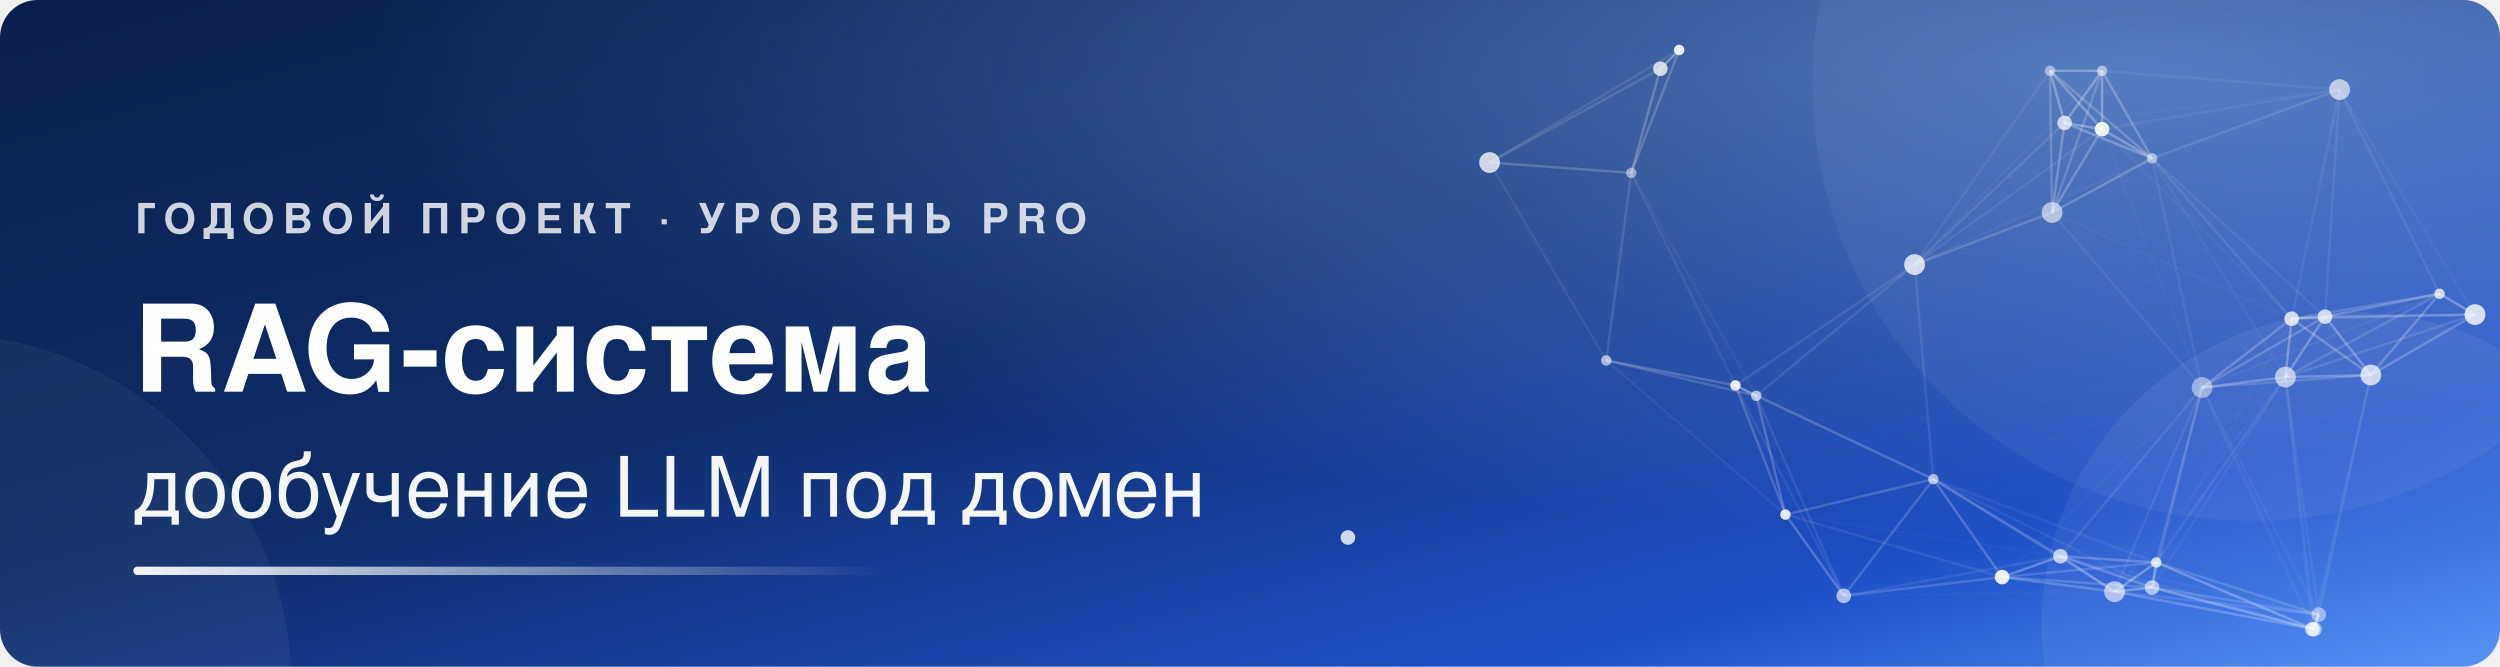
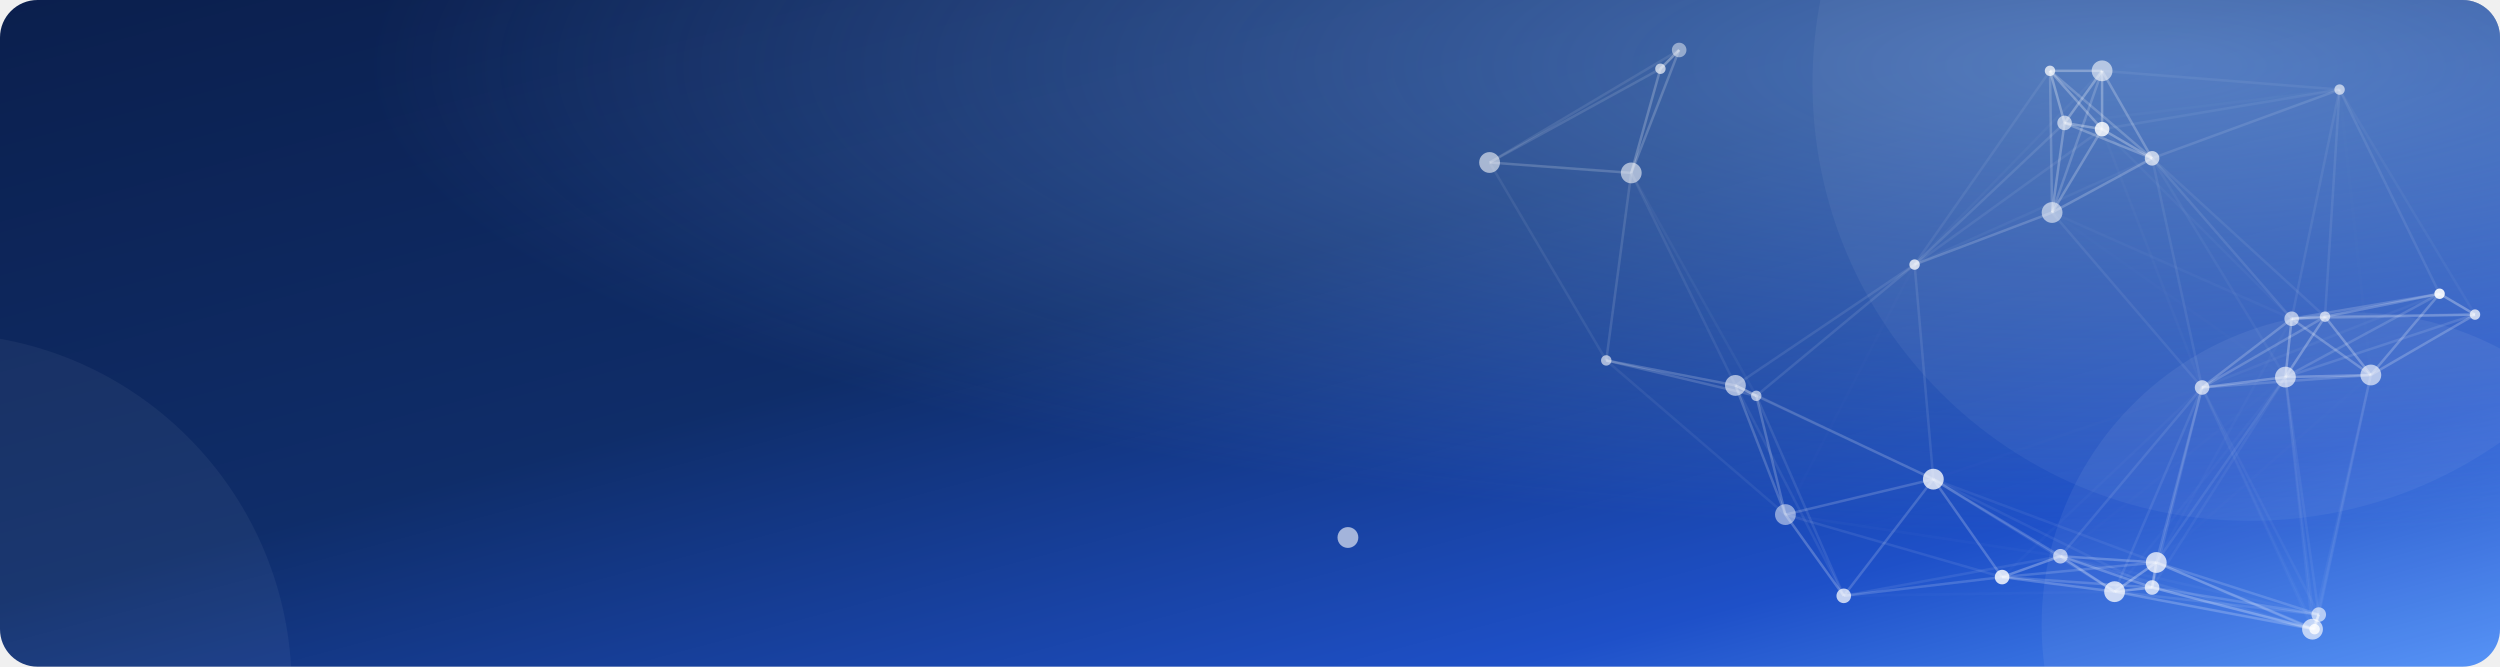
<svg xmlns="http://www.w3.org/2000/svg" width="1200" height="320" viewBox="0 0 1200 320" role="img" aria-label="RAG-система / дообучение LLM под домен">
+   <style>
+ .tw{animation:tw 4s ease-in-out infinite}
+ @keyframes tw{0%,100%{opacity:.35}50%{opacity:1}}
+ .glow{animation:glow 9s ease-in-out infinite alternate}
+ @keyframes glow{from{opacity:.55}to{opacity:1}}
+ .f1{animation:f1 12s ease-in-out infinite alternate}
+ .f2{animation:f2 15s ease-in-out infinite alternate}
+ .f3{animation:f3 18s ease-in-out infinite alternate}
+ @keyframes f1{from{transform:translate(0,0)}to{transform:translate(-26px,18px)}}
+ @keyframes f2{from{transform:translate(0,0)}to{transform:translate(22px,-16px)}}
+ @keyframes f3{from{transform:translate(0,0)}to{transform:translate(18px,-14px)}}
+ .in{opacity:0;animation:in .9s ease-out forwards}
+ @keyframes in{from{opacity:0;transform:translateY(14px)}to{opacity:1;transform:translateY(0)}}
+ .grow{transform-origin:64px 274px;transform:scaleX(0);animation:grow 1.1s .8s cubic-bezier(.2,.8,.2,1) forwards}
+ @keyframes grow{to{transform:scaleX(1)}}
+ @media (prefers-reduced-motion: reduce){*{animation:none!important}}
+ </style>
  <defs>
    <linearGradient id="bg" x1="0" y1="0" x2="1" y2="1">
      <stop offset="0" stop-color="#0B1F4D" />
      <stop offset="0.45" stop-color="#0F2D69" />
      <stop offset="0.8" stop-color="#1E50C8" />
      <stop offset="1" stop-color="#4C8DF6" />
    </linearGradient>
    <radialGradient id="glow" cx="0.85" cy="0.1" r="0.7">
      <stop offset="0" stop-color="#7FB2FF" stop-opacity="0.55" />
      <stop offset="1" stop-color="#7FB2FF" stop-opacity="0" />
    </radialGradient>
    <linearGradient id="line" x1="0" x2="1">
      <stop offset="0" stop-color="#fff" stop-opacity="0.95" />
      <stop offset="1" stop-color="#fff" stop-opacity="0" />
    </linearGradient>
+     <linearGradient id="shine" x1="0" x2="1">
+       <stop offset="0" stop-color="#fff" stop-opacity="0" />
+       <stop offset=".5" stop-color="#fff" stop-opacity=".9" />
+       <stop offset="1" stop-color="#fff" stop-opacity="0" />
+     </linearGradient>
    <clipPath id="c">
      <rect width="1200" height="320" rx="18" />
+     </clipPath>
+     <clipPath id="u">
+       <rect x="64" y="272" width="360" height="4" rx="2" />
    </clipPath>
  </defs>
  <g clip-path="url(#c)">
    <rect width="1200" height="320" fill="url(#bg)" />
-     <rect width="1200" height="320" fill="url(#glow)" />
-     <circle cx="1080" cy="40" r="210" fill="#fff" fill-opacity="0.05" />
-     <circle cx="1130" cy="300" r="150" fill="#fff" fill-opacity="0.06" />
-     <circle cx="-30" cy="330" r="170" fill="#fff" fill-opacity="0.05" />
+     <rect class="glow" width="1200" height="320" fill="url(#glow)" />
+     <circle class="f1" cx="1080" cy="40" r="210" fill="#fff" fill-opacity="0.05" />
+     <circle class="f2" cx="1130" cy="300" r="150" fill="#fff" fill-opacity="0.06" />
+     <circle class="f3" cx="-30" cy="330" r="170" fill="#fff" fill-opacity="0.05" />
    <line x1="771" y1="173" x2="843" y2="190" stroke="#fff" stroke-opacity="0.16" stroke-width="1.2" />
    <line x1="771" y1="173" x2="783" y2="83" stroke="#fff" stroke-opacity="0.12" stroke-width="1.2" />
    <line x1="771" y1="173" x2="857" y2="247" stroke="#fff" stroke-opacity="0.06" stroke-width="1.2" />
    <line x1="771" y1="173" x2="715" y2="78" stroke="#fff" stroke-opacity="0.07" stroke-width="1.2" />
    <line x1="771" y1="173" x2="833" y2="185" stroke="#fff" stroke-opacity="0.19" stroke-width="1.2" />
    <line x1="843" y1="190" x2="783" y2="83" stroke="#fff" stroke-opacity="0.04" stroke-width="1.2" />
    <line x1="843" y1="190" x2="928" y2="230" stroke="#fff" stroke-opacity="0.12" stroke-width="1.2" />
    <line x1="843" y1="190" x2="857" y2="247" stroke="#fff" stroke-opacity="0.20" stroke-width="1.2" />
    <line x1="843" y1="190" x2="885" y2="286" stroke="#fff" stroke-opacity="0.09" stroke-width="1.2" />
    <line x1="843" y1="190" x2="919" y2="127" stroke="#fff" stroke-opacity="0.10" stroke-width="1.2" />
    <line x1="843" y1="190" x2="833" y2="185" stroke="#fff" stroke-opacity="0.32" stroke-width="1.2" />
    <line x1="984" y1="34" x2="991" y2="59" stroke="#fff" stroke-opacity="0.29" stroke-width="1.2" />
    <line x1="984" y1="34" x2="1009" y2="34" stroke="#fff" stroke-opacity="0.29" stroke-width="1.2" />
    <line x1="984" y1="34" x2="1123" y2="43" stroke="#fff" stroke-opacity="0.00" stroke-width="1.2" />
    <line x1="984" y1="34" x2="985" y2="102" stroke="#fff" stroke-opacity="0.18" stroke-width="1.2" />
    <line x1="984" y1="34" x2="919" y2="127" stroke="#fff" stroke-opacity="0.07" stroke-width="1.2" />
    <line x1="984" y1="34" x2="1009" y2="62" stroke="#fff" stroke-opacity="0.26" stroke-width="1.2" />
    <line x1="984" y1="34" x2="1033" y2="76" stroke="#fff" stroke-opacity="0.19" stroke-width="1.2" />
    <line x1="783" y1="83" x2="806" y2="24" stroke="#fff" stroke-opacity="0.19" stroke-width="1.2" />
    <line x1="783" y1="83" x2="715" y2="78" stroke="#fff" stroke-opacity="0.18" stroke-width="1.2" />
    <line x1="783" y1="83" x2="833" y2="185" stroke="#fff" stroke-opacity="0.07" stroke-width="1.2" />
    <line x1="783" y1="83" x2="797" y2="33" stroke="#fff" stroke-opacity="0.22" stroke-width="1.2" />
    <line x1="1188" y1="151" x2="1100" y2="153" stroke="#fff" stroke-opacity="0.13" stroke-width="1.2" />
    <line x1="1188" y1="151" x2="1057" y2="186" stroke="#fff" stroke-opacity="0.01" stroke-width="1.2" />
    <line x1="1188" y1="151" x2="1116" y2="152" stroke="#fff" stroke-opacity="0.17" stroke-width="1.2" />
    <line x1="1188" y1="151" x2="1123" y2="43" stroke="#fff" stroke-opacity="0.04" stroke-width="1.2" />
    <line x1="1188" y1="151" x2="1171" y2="141" stroke="#fff" stroke-opacity="0.30" stroke-width="1.2" />
    <line x1="1188" y1="151" x2="1138" y2="180" stroke="#fff" stroke-opacity="0.21" stroke-width="1.2" />
    <line x1="1188" y1="151" x2="1097" y2="181" stroke="#fff" stroke-opacity="0.11" stroke-width="1.2" />
    <line x1="1100" y1="153" x2="1057" y2="186" stroke="#fff" stroke-opacity="0.21" stroke-width="1.2" />
    <line x1="1100" y1="153" x2="1116" y2="152" stroke="#fff" stroke-opacity="0.31" stroke-width="1.2" />
    <line x1="1100" y1="153" x2="1035" y2="270" stroke="#fff" stroke-opacity="0.02" stroke-width="1.2" />
    <line x1="1100" y1="153" x2="1123" y2="43" stroke="#fff" stroke-opacity="0.07" stroke-width="1.2" />
    <line x1="1100" y1="153" x2="1171" y2="141" stroke="#fff" stroke-opacity="0.17" stroke-width="1.2" />
    <line x1="1100" y1="153" x2="985" y2="102" stroke="#fff" stroke-opacity="0.03" stroke-width="1.2" />
    <line x1="1100" y1="153" x2="1009" y2="62" stroke="#fff" stroke-opacity="0.03" stroke-width="1.2" />
    <line x1="1100" y1="153" x2="1138" y2="180" stroke="#fff" stroke-opacity="0.23" stroke-width="1.2" />
    <line x1="1100" y1="153" x2="1033" y2="76" stroke="#fff" stroke-opacity="0.09" stroke-width="1.2" />
    <line x1="1100" y1="153" x2="1097" y2="181" stroke="#fff" stroke-opacity="0.28" stroke-width="1.2" />
    <line x1="991" y1="59" x2="1009" y2="34" stroke="#fff" stroke-opacity="0.27" stroke-width="1.2" />
    <line x1="991" y1="59" x2="1123" y2="43" stroke="#fff" stroke-opacity="0.02" stroke-width="1.2" />
    <line x1="991" y1="59" x2="985" y2="102" stroke="#fff" stroke-opacity="0.24" stroke-width="1.2" />
    <line x1="991" y1="59" x2="919" y2="127" stroke="#fff" stroke-opacity="0.10" stroke-width="1.2" />
    <line x1="991" y1="59" x2="1009" y2="62" stroke="#fff" stroke-opacity="0.30" stroke-width="1.2" />
    <line x1="991" y1="59" x2="1033" y2="76" stroke="#fff" stroke-opacity="0.24" stroke-width="1.2" />
    <line x1="989" y1="267" x2="928" y2="230" stroke="#fff" stroke-opacity="0.17" stroke-width="1.2" />
    <line x1="989" y1="267" x2="1057" y2="186" stroke="#fff" stroke-opacity="0.09" stroke-width="1.2" />
    <line x1="989" y1="267" x2="1035" y2="270" stroke="#fff" stroke-opacity="0.23" stroke-width="1.2" />
    <line x1="989" y1="267" x2="1033" y2="282" stroke="#fff" stroke-opacity="0.23" stroke-width="1.2" />
    <line x1="989" y1="267" x2="857" y2="247" stroke="#fff" stroke-opacity="0.02" stroke-width="1.2" />
    <line x1="989" y1="267" x2="885" y2="286" stroke="#fff" stroke-opacity="0.08" stroke-width="1.2" />
    <line x1="989" y1="267" x2="961" y2="277" stroke="#fff" stroke-opacity="0.28" stroke-width="1.2" />
    <line x1="989" y1="267" x2="1015" y2="284" stroke="#fff" stroke-opacity="0.27" stroke-width="1.2" />
    <line x1="989" y1="267" x2="1111" y2="302" stroke="#fff" stroke-opacity="0.03" stroke-width="1.2" />
    <line x1="989" y1="267" x2="1113" y2="295" stroke="#fff" stroke-opacity="0.03" stroke-width="1.2" />
    <line x1="989" y1="267" x2="1097" y2="181" stroke="#fff" stroke-opacity="0.01" stroke-width="1.2" />
    <line x1="989" y1="267" x2="1110" y2="302" stroke="#fff" stroke-opacity="0.04" stroke-width="1.2" />
    <line x1="928" y1="230" x2="1057" y2="186" stroke="#fff" stroke-opacity="0.01" stroke-width="1.2" />
    <line x1="928" y1="230" x2="1035" y2="270" stroke="#fff" stroke-opacity="0.06" stroke-width="1.2" />
    <line x1="928" y1="230" x2="1033" y2="282" stroke="#fff" stroke-opacity="0.06" stroke-width="1.2" />
    <line x1="928" y1="230" x2="857" y2="247" stroke="#fff" stroke-opacity="0.17" stroke-width="1.2" />
    <line x1="928" y1="230" x2="885" y2="286" stroke="#fff" stroke-opacity="0.17" stroke-width="1.2" />
    <line x1="928" y1="230" x2="985" y2="102" stroke="#fff" stroke-opacity="0.00" stroke-width="1.2" />
    <line x1="928" y1="230" x2="919" y2="127" stroke="#fff" stroke-opacity="0.09" stroke-width="1.2" />
    <line x1="928" y1="230" x2="833" y2="185" stroke="#fff" stroke-opacity="0.09" stroke-width="1.2" />
    <line x1="928" y1="230" x2="961" y2="277" stroke="#fff" stroke-opacity="0.21" stroke-width="1.2" />
    <line x1="928" y1="230" x2="1015" y2="284" stroke="#fff" stroke-opacity="0.09" stroke-width="1.2" />
    <line x1="1009" y1="34" x2="1123" y2="43" stroke="#fff" stroke-opacity="0.06" stroke-width="1.2" />
    <line x1="1009" y1="34" x2="985" y2="102" stroke="#fff" stroke-opacity="0.17" stroke-width="1.2" />
    <line x1="1009" y1="34" x2="919" y2="127" stroke="#fff" stroke-opacity="0.03" stroke-width="1.2" />
    <line x1="1009" y1="34" x2="1009" y2="62" stroke="#fff" stroke-opacity="0.28" stroke-width="1.2" />
    <line x1="1009" y1="34" x2="1033" y2="76" stroke="#fff" stroke-opacity="0.23" stroke-width="1.2" />
    <line x1="1057" y1="186" x2="1116" y2="152" stroke="#fff" stroke-opacity="0.18" stroke-width="1.2" />
    <line x1="1057" y1="186" x2="1035" y2="270" stroke="#fff" stroke-opacity="0.13" stroke-width="1.2" />
    <line x1="1057" y1="186" x2="1033" y2="282" stroke="#fff" stroke-opacity="0.10" stroke-width="1.2" />
    <line x1="1057" y1="186" x2="1171" y2="141" stroke="#fff" stroke-opacity="0.04" stroke-width="1.2" />
    <line x1="1057" y1="186" x2="985" y2="102" stroke="#fff" stroke-opacity="0.07" stroke-width="1.2" />
    <line x1="1057" y1="186" x2="961" y2="277" stroke="#fff" stroke-opacity="0.02" stroke-width="1.2" />
    <line x1="1057" y1="186" x2="1015" y2="284" stroke="#fff" stroke-opacity="0.08" stroke-width="1.2" />
    <line x1="1057" y1="186" x2="1111" y2="302" stroke="#fff" stroke-opacity="0.03" stroke-width="1.2" />
    <line x1="1057" y1="186" x2="1009" y2="62" stroke="#fff" stroke-opacity="0.02" stroke-width="1.2" />
    <line x1="1057" y1="186" x2="1113" y2="295" stroke="#fff" stroke-opacity="0.04" stroke-width="1.2" />
    <line x1="1057" y1="186" x2="1138" y2="180" stroke="#fff" stroke-opacity="0.15" stroke-width="1.2" />
    <line x1="1057" y1="186" x2="1033" y2="76" stroke="#fff" stroke-opacity="0.07" stroke-width="1.2" />
    <line x1="1057" y1="186" x2="1097" y2="181" stroke="#fff" stroke-opacity="0.25" stroke-width="1.2" />
    <line x1="1057" y1="186" x2="1110" y2="302" stroke="#fff" stroke-opacity="0.03" stroke-width="1.2" />
    <line x1="806" y1="24" x2="715" y2="78" stroke="#fff" stroke-opacity="0.09" stroke-width="1.2" />
    <line x1="806" y1="24" x2="797" y2="33" stroke="#fff" stroke-opacity="0.32" stroke-width="1.2" />
    <line x1="1116" y1="152" x2="1123" y2="43" stroke="#fff" stroke-opacity="0.08" stroke-width="1.2" />
    <line x1="1116" y1="152" x2="1171" y2="141" stroke="#fff" stroke-opacity="0.21" stroke-width="1.2" />
    <line x1="1116" y1="152" x2="1009" y2="62" stroke="#fff" stroke-opacity="0.00" stroke-width="1.2" />
    <line x1="1116" y1="152" x2="1138" y2="180" stroke="#fff" stroke-opacity="0.26" stroke-width="1.2" />
    <line x1="1116" y1="152" x2="1033" y2="76" stroke="#fff" stroke-opacity="0.07" stroke-width="1.2" />
    <line x1="1116" y1="152" x2="1097" y2="181" stroke="#fff" stroke-opacity="0.26" stroke-width="1.2" />
    <line x1="1035" y1="270" x2="1033" y2="282" stroke="#fff" stroke-opacity="0.32" stroke-width="1.2" />
    <line x1="1035" y1="270" x2="961" y2="277" stroke="#fff" stroke-opacity="0.16" stroke-width="1.2" />
    <line x1="1035" y1="270" x2="1015" y2="284" stroke="#fff" stroke-opacity="0.29" stroke-width="1.2" />
    <line x1="1035" y1="270" x2="1111" y2="302" stroke="#fff" stroke-opacity="0.14" stroke-width="1.2" />
    <line x1="1035" y1="270" x2="1113" y2="295" stroke="#fff" stroke-opacity="0.15" stroke-width="1.2" />
    <line x1="1035" y1="270" x2="1138" y2="180" stroke="#fff" stroke-opacity="0.01" stroke-width="1.2" />
    <line x1="1035" y1="270" x2="1097" y2="181" stroke="#fff" stroke-opacity="0.08" stroke-width="1.2" />
    <line x1="1035" y1="270" x2="1110" y2="302" stroke="#fff" stroke-opacity="0.15" stroke-width="1.2" />
    <line x1="1033" y1="282" x2="961" y2="277" stroke="#fff" stroke-opacity="0.17" stroke-width="1.2" />
    <line x1="1033" y1="282" x2="1015" y2="284" stroke="#fff" stroke-opacity="0.31" stroke-width="1.2" />
    <line x1="1033" y1="282" x2="1111" y2="302" stroke="#fff" stroke-opacity="0.15" stroke-width="1.2" />
    <line x1="1033" y1="282" x2="1113" y2="295" stroke="#fff" stroke-opacity="0.15" stroke-width="1.2" />
    <line x1="1033" y1="282" x2="1097" y2="181" stroke="#fff" stroke-opacity="0.05" stroke-width="1.2" />
    <line x1="1033" y1="282" x2="1110" y2="302" stroke="#fff" stroke-opacity="0.15" stroke-width="1.2" />
    <line x1="857" y1="247" x2="885" y2="286" stroke="#fff" stroke-opacity="0.23" stroke-width="1.2" />
    <line x1="857" y1="247" x2="919" y2="127" stroke="#fff" stroke-opacity="0.01" stroke-width="1.2" />
    <line x1="857" y1="247" x2="833" y2="185" stroke="#fff" stroke-opacity="0.18" stroke-width="1.2" />
    <line x1="857" y1="247" x2="961" y2="277" stroke="#fff" stroke-opacity="0.08" stroke-width="1.2" />
    <line x1="885" y1="286" x2="833" y2="185" stroke="#fff" stroke-opacity="0.07" stroke-width="1.2" />
    <line x1="885" y1="286" x2="961" y2="277" stroke="#fff" stroke-opacity="0.16" stroke-width="1.2" />
    <line x1="885" y1="286" x2="1015" y2="284" stroke="#fff" stroke-opacity="0.02" stroke-width="1.2" />
    <line x1="1123" y1="43" x2="1171" y2="141" stroke="#fff" stroke-opacity="0.08" stroke-width="1.2" />
    <line x1="1123" y1="43" x2="1009" y2="62" stroke="#fff" stroke-opacity="0.06" stroke-width="1.2" />
    <line x1="1123" y1="43" x2="1138" y2="180" stroke="#fff" stroke-opacity="0.01" stroke-width="1.2" />
    <line x1="1123" y1="43" x2="1033" y2="76" stroke="#fff" stroke-opacity="0.11" stroke-width="1.2" />
    <line x1="715" y1="78" x2="797" y2="33" stroke="#fff" stroke-opacity="0.12" stroke-width="1.2" />
    <line x1="1171" y1="141" x2="1138" y2="180" stroke="#fff" stroke-opacity="0.22" stroke-width="1.2" />
    <line x1="1171" y1="141" x2="1097" y2="181" stroke="#fff" stroke-opacity="0.14" stroke-width="1.2" />
    <line x1="985" y1="102" x2="919" y2="127" stroke="#fff" stroke-opacity="0.17" stroke-width="1.2" />
    <line x1="985" y1="102" x2="1009" y2="62" stroke="#fff" stroke-opacity="0.23" stroke-width="1.2" />
    <line x1="985" y1="102" x2="1033" y2="76" stroke="#fff" stroke-opacity="0.21" stroke-width="1.2" />
    <line x1="985" y1="102" x2="1097" y2="181" stroke="#fff" stroke-opacity="0.01" stroke-width="1.2" />
    <line x1="919" y1="127" x2="833" y2="185" stroke="#fff" stroke-opacity="0.09" stroke-width="1.2" />
    <line x1="919" y1="127" x2="1009" y2="62" stroke="#fff" stroke-opacity="0.07" stroke-width="1.2" />
    <line x1="919" y1="127" x2="1033" y2="76" stroke="#fff" stroke-opacity="0.04" stroke-width="1.2" />
    <line x1="961" y1="277" x2="1015" y2="284" stroke="#fff" stroke-opacity="0.21" stroke-width="1.2" />
    <line x1="1015" y1="284" x2="1111" y2="302" stroke="#fff" stroke-opacity="0.11" stroke-width="1.2" />
    <line x1="1015" y1="284" x2="1113" y2="295" stroke="#fff" stroke-opacity="0.10" stroke-width="1.2" />
    <line x1="1015" y1="284" x2="1097" y2="181" stroke="#fff" stroke-opacity="0.02" stroke-width="1.2" />
    <line x1="1015" y1="284" x2="1110" y2="302" stroke="#fff" stroke-opacity="0.11" stroke-width="1.2" />
    <line x1="1111" y1="302" x2="1113" y2="295" stroke="#fff" stroke-opacity="0.33" stroke-width="1.2" />
    <line x1="1111" y1="302" x2="1138" y2="180" stroke="#fff" stroke-opacity="0.04" stroke-width="1.2" />
    <line x1="1111" y1="302" x2="1097" y2="181" stroke="#fff" stroke-opacity="0.05" stroke-width="1.2" />
    <line x1="1111" y1="302" x2="1110" y2="302" stroke="#fff" stroke-opacity="0.35" stroke-width="1.2" />
    <line x1="1009" y1="62" x2="1033" y2="76" stroke="#fff" stroke-opacity="0.28" stroke-width="1.2" />
    <line x1="1113" y1="295" x2="1138" y2="180" stroke="#fff" stroke-opacity="0.06" stroke-width="1.2" />
    <line x1="1113" y1="295" x2="1097" y2="181" stroke="#fff" stroke-opacity="0.06" stroke-width="1.2" />
    <line x1="1113" y1="295" x2="1110" y2="302" stroke="#fff" stroke-opacity="0.33" stroke-width="1.2" />
    <line x1="1138" y1="180" x2="1097" y2="181" stroke="#fff" stroke-opacity="0.25" stroke-width="1.2" />
    <line x1="1138" y1="180" x2="1110" y2="302" stroke="#fff" stroke-opacity="0.04" stroke-width="1.2" />
    <line x1="1033" y1="76" x2="1097" y2="181" stroke="#fff" stroke-opacity="0.04" stroke-width="1.2" />
    <line x1="1097" y1="181" x2="1110" y2="302" stroke="#fff" stroke-opacity="0.05" stroke-width="1.2" />
-     <circle cx="771" cy="173" r="2.5" fill="#fff" fill-opacity="0.60" />
-     <circle cx="843" cy="190" r="2.5" fill="#fff" fill-opacity="0.63" />
-     <circle cx="984" cy="34" r="2.5" fill="#fff" fill-opacity="0.46" />
-     <circle cx="647" cy="258" r="3.5" fill="#fff" fill-opacity="0.80" />
-     <circle cx="783" cy="83" r="2.5" fill="#fff" fill-opacity="0.47" />
-     <circle cx="1188" cy="151" r="5" fill="#fff" fill-opacity="0.79" />
-     <circle cx="1100" cy="153" r="3.5" fill="#fff" fill-opacity="0.77" />
-     <circle cx="991" cy="59" r="3.5" fill="#fff" fill-opacity="0.70" />
-     <circle cx="989" cy="267" r="3.5" fill="#fff" fill-opacity="0.68" />
-     <circle cx="928" cy="230" r="2.5" fill="#fff" fill-opacity="0.59" />
-     <circle cx="1009" cy="34" r="2.5" fill="#fff" fill-opacity="0.50" />
-     <circle cx="1057" cy="186" r="5" fill="#fff" fill-opacity="0.46" />
-     <circle cx="806" cy="24" r="2.5" fill="#fff" fill-opacity="0.89" />
-     <circle cx="1116" cy="152" r="3.5" fill="#fff" fill-opacity="0.72" />
-     <circle cx="1035" cy="270" r="2.5" fill="#fff" fill-opacity="0.76" />
-     <circle cx="1033" cy="282" r="3.5" fill="#fff" fill-opacity="0.59" />
-     <circle cx="857" cy="247" r="2.5" fill="#fff" fill-opacity="0.85" />
-     <circle cx="885" cy="286" r="3.5" fill="#fff" fill-opacity="0.62" />
-     <circle cx="1123" cy="43" r="5" fill="#fff" fill-opacity="0.62" />
-     <circle cx="715" cy="78" r="5" fill="#fff" fill-opacity="0.76" />
-     <circle cx="1171" cy="141" r="2.5" fill="#fff" fill-opacity="0.73" />
-     <circle cx="985" cy="102" r="5" fill="#fff" fill-opacity="0.57" />
-     <circle cx="919" cy="127" r="5" fill="#fff" fill-opacity="0.77" />
-     <circle cx="833" cy="185" r="2.5" fill="#fff" fill-opacity="0.87" />
-     <circle cx="961" cy="277" r="3.5" fill="#fff" fill-opacity="0.89" />
-     <circle cx="1015" cy="284" r="5" fill="#fff" fill-opacity="0.59" />
-     <circle cx="1111" cy="302" r="3.5" fill="#fff" fill-opacity="0.46" />
-     <circle cx="1009" cy="62" r="3.5" fill="#fff" fill-opacity="0.89" />
-     <circle cx="1113" cy="295" r="3.5" fill="#fff" fill-opacity="0.46" />
-     <circle cx="1138" cy="180" r="5" fill="#fff" fill-opacity="0.72" />
-     <circle cx="1033" cy="76" r="2.5" fill="#fff" fill-opacity="0.48" />
-     <circle cx="1097" cy="181" r="5" fill="#fff" fill-opacity="0.60" />
-     <circle cx="797" cy="33" r="3.5" fill="#fff" fill-opacity="0.76" />
-     <circle cx="1110" cy="302" r="3.5" fill="#fff" fill-opacity="0.72" />
-     <text x="64" y="112" font-family="Segoe UI, Helvetica Neue, Helvetica, Arial, sans-serif" font-size="20" font-weight="600" letter-spacing="4" fill="#fff" fill-opacity="0.8">ГОДОВОЙ ПРОЕКТ  ·  УРОВЕНЬ PRO</text>
-     <text x="64" y="188" font-family="Segoe UI, Helvetica Neue, Helvetica, Arial, sans-serif" font-size="58" font-weight="800" fill="#fff">RAG-система</text>
-     <text x="64" y="248" font-family="Segoe UI, Helvetica Neue, Helvetica, Arial, sans-serif" font-size="40" font-weight="400" fill="#fff" fill-opacity="0.95">дообучение LLM под домен</text>
-     <rect x="64" y="272" width="360" height="4" rx="2" fill="url(#line)" />
+     <circle class="tw" cx="771" cy="173" r="2.5" fill="#fff" fill-opacity="0.60" style="animation-duration:2.7s;animation-delay:-3.6s" />
+     <circle class="tw" cx="843" cy="190" r="2.5" fill="#fff" fill-opacity="0.58" style="animation-duration:4.8s;animation-delay:-3.5s" />
+     <circle class="tw" cx="984" cy="34" r="2.5" fill="#fff" fill-opacity="0.72" style="animation-duration:4.8s;animation-delay:-1.5s" />
+     <circle class="tw" cx="647" cy="258" r="5" fill="#fff" fill-opacity="0.60" style="animation-duration:5.1s;animation-delay:-3.9s" />
+     <circle class="tw" cx="783" cy="83" r="5" fill="#fff" fill-opacity="0.56" style="animation-duration:2.6s;animation-delay:-0.0s" />
+     <circle class="tw" cx="1188" cy="151" r="2.5" fill="#fff" fill-opacity="0.72" style="animation-duration:2.6s;animation-delay:-0.8s" />
+     <circle class="tw" cx="1100" cy="153" r="3.5" fill="#fff" fill-opacity="0.58" style="animation-duration:3.3s;animation-delay:-2.8s" />
+     <circle class="tw" cx="991" cy="59" r="3.5" fill="#fff" fill-opacity="0.59" style="animation-duration:5.4s;animation-delay:-3.6s" />
+     <circle class="tw" cx="989" cy="267" r="3.5" fill="#fff" fill-opacity="0.62" style="animation-duration:5.1s;animation-delay:-1.5s" />
+     <circle class="tw" cx="928" cy="230" r="5" fill="#fff" fill-opacity="0.76" style="animation-duration:2.8s;animation-delay:-3.9s" />
+     <circle class="tw" cx="1009" cy="34" r="5" fill="#fff" fill-opacity="0.57" style="animation-duration:4.4s;animation-delay:-2.9s" />
+     <circle class="tw" cx="1057" cy="186" r="3.5" fill="#fff" fill-opacity="0.65" style="animation-duration:3.3s;animation-delay:-1.2s" />
+     <circle class="tw" cx="806" cy="24" r="3.5" fill="#fff" fill-opacity="0.46" style="animation-duration:3.7s;animation-delay:-2.3s" />
+     <circle class="tw" cx="1116" cy="152" r="2.5" fill="#fff" fill-opacity="0.62" style="animation-duration:4.3s;animation-delay:-0.5s" />
+     <circle class="tw" cx="1035" cy="270" r="5" fill="#fff" fill-opacity="0.73" style="animation-duration:3.9s;animation-delay:-2.7s" />
+     <circle class="tw" cx="1033" cy="282" r="3.5" fill="#fff" fill-opacity="0.72" style="animation-duration:3.3s;animation-delay:-2.0s" />
+     <circle class="tw" cx="857" cy="247" r="5" fill="#fff" fill-opacity="0.48" style="animation-duration:4.5s;animation-delay:-3.9s" />
+     <circle class="tw" cx="885" cy="286" r="3.5" fill="#fff" fill-opacity="0.73" style="animation-duration:3.4s;animation-delay:-2.4s" />
+     <circle class="tw" cx="1123" cy="43" r="2.5" fill="#fff" fill-opacity="0.61" style="animation-duration:3.4s;animation-delay:-1.5s" />
+     <circle class="tw" cx="715" cy="78" r="5" fill="#fff" fill-opacity="0.57" style="animation-duration:4.9s;animation-delay:-0.4s" />
+     <circle class="tw" cx="1171" cy="141" r="2.5" fill="#fff" fill-opacity="0.89" style="animation-duration:4.6s;animation-delay:-0.5s" />
+     <circle class="tw" cx="985" cy="102" r="5" fill="#fff" fill-opacity="0.55" style="animation-duration:4.9s;animation-delay:-1.0s" />
+     <circle class="tw" cx="919" cy="127" r="2.5" fill="#fff" fill-opacity="0.76" style="animation-duration:4.4s;animation-delay:-0.4s" />
+     <circle class="tw" cx="833" cy="185" r="5" fill="#fff" fill-opacity="0.59" style="animation-duration:3.5s;animation-delay:-3.3s" />
+     <circle class="tw" cx="961" cy="277" r="3.5" fill="#fff" fill-opacity="0.81" style="animation-duration:5.4s;animation-delay:-0.3s" />
+     <circle class="tw" cx="1015" cy="284" r="5" fill="#fff" fill-opacity="0.74" style="animation-duration:5.2s;animation-delay:-1.8s" />
+     <circle class="tw" cx="1111" cy="302" r="2.5" fill="#fff" fill-opacity="0.80" style="animation-duration:2.6s;animation-delay:-3.8s" />
+     <circle class="tw" cx="1009" cy="62" r="3.5" fill="#fff" fill-opacity="0.81" style="animation-duration:5.0s;animation-delay:-0.7s" />
+     <circle class="tw" cx="1113" cy="295" r="3.5" fill="#fff" fill-opacity="0.60" style="animation-duration:5.0s;animation-delay:-0.3s" />
+     <circle class="tw" cx="1138" cy="180" r="5" fill="#fff" fill-opacity="0.61" style="animation-duration:2.9s;animation-delay:-1.2s" />
+     <circle class="tw" cx="1033" cy="76" r="3.5" fill="#fff" fill-opacity="0.66" style="animation-duration:4.4s;animation-delay:-1.2s" />
+     <circle class="tw" cx="1097" cy="181" r="5" fill="#fff" fill-opacity="0.63" style="animation-duration:5.3s;animation-delay:-0.6s" />
+     <circle class="tw" cx="797" cy="33" r="2.5" fill="#fff" fill-opacity="0.66" style="animation-duration:5.0s;animation-delay:-2.5s" />
+     <circle class="tw" cx="1110" cy="302" r="5" fill="#fff" fill-opacity="0.65" style="animation-duration:5.4s;animation-delay:-3.7s" />
+     <circle r="2.6" fill="#BFD9FF" opacity="0">
+       <animateMotion dur="2.3s" begin="2.7s" repeatCount="indefinite" path="M928,230 L1057,186" />
+       <animate attributeName="opacity" values="0;1;1;0" keyTimes="0;.15;.85;1" dur="2.3s" begin="2.7s" repeatCount="indefinite" />
+     </circle>
+     <circle r="2.6" fill="#BFD9FF" opacity="0">
+       <animateMotion dur="3.6s" begin="2.8s" repeatCount="indefinite" path="M991,59 L1123,43" />
+       <animate attributeName="opacity" values="0;1;1;0" keyTimes="0;.15;.85;1" dur="3.6s" begin="2.8s" repeatCount="indefinite" />
+     </circle>
+     <circle r="2.6" fill="#BFD9FF" opacity="0">
+       <animateMotion dur="4.0s" begin="2.7s" repeatCount="indefinite" path="M1100,153 L1035,270" />
+       <animate attributeName="opacity" values="0;1;1;0" keyTimes="0;.15;.85;1" dur="4.0s" begin="2.7s" repeatCount="indefinite" />
+     </circle>
+     <circle r="2.6" fill="#BFD9FF" opacity="0">
+       <animateMotion dur="3.4s" begin="0.0s" repeatCount="indefinite" path="M984,34 L1123,43" />
+       <animate attributeName="opacity" values="0;1;1;0" keyTimes="0;.15;.85;1" dur="3.4s" begin="0.0s" repeatCount="indefinite" />
+     </circle>
+     <circle r="2.6" fill="#BFD9FF" opacity="0">
+       <animateMotion dur="3.7s" begin="0.5s" repeatCount="indefinite" path="M1188,151 L1057,186" />
+       <animate attributeName="opacity" values="0;1;1;0" keyTimes="0;.15;.85;1" dur="3.7s" begin="0.5s" repeatCount="indefinite" />
+     </circle>
+     <circle r="2.6" fill="#BFD9FF" opacity="0">
+       <animateMotion dur="2.8s" begin="2.0s" repeatCount="indefinite" path="M1057,186 L1009,62" />
+       <animate attributeName="opacity" values="0;1;1;0" keyTimes="0;.15;.85;1" dur="2.8s" begin="2.0s" repeatCount="indefinite" />
+     </circle>
+     <circle r="2.6" fill="#BFD9FF" opacity="0">
+       <animateMotion dur="3.2s" begin="1.2s" repeatCount="indefinite" path="M1116,152 L1009,62" />
+       <animate attributeName="opacity" values="0;1;1;0" keyTimes="0;.15;.85;1" dur="3.2s" begin="1.2s" repeatCount="indefinite" />
+     </circle>
+     <text class="in" style="animation-delay:.1s" x="64" y="112" font-family="Segoe UI, Helvetica Neue, Helvetica, Arial, sans-serif" font-size="20" font-weight="600" letter-spacing="4" fill="#fff" fill-opacity="0.8">ГОДОВОЙ ПРОЕКТ  ·  УРОВЕНЬ PRO</text>
+     <text class="in" style="animation-delay:.3s" x="64" y="188" font-family="Segoe UI, Helvetica Neue, Helvetica, Arial, sans-serif" font-size="58" font-weight="800" fill="#fff">RAG-система</text>
+     <text class="in" style="animation-delay:.55s" x="64" y="248" font-family="Segoe UI, Helvetica Neue, Helvetica, Arial, sans-serif" font-size="40" font-weight="400" fill="#fff" fill-opacity="0.95">дообучение LLM под домен</text>
+     <rect class="grow" x="64" y="272" width="360" height="4" rx="2" fill="url(#line)" />
+     <g clip-path="url(#u)">
+       <rect x="-120" y="272" width="120" height="4" fill="url(#shine)">
+         <animate attributeName="x" values="-120;520" dur="3.2s" begin="2s;shine.end+2.5s" id="shine" fill="freeze" />
+       </rect>
+     </g>
  </g>
</svg>
